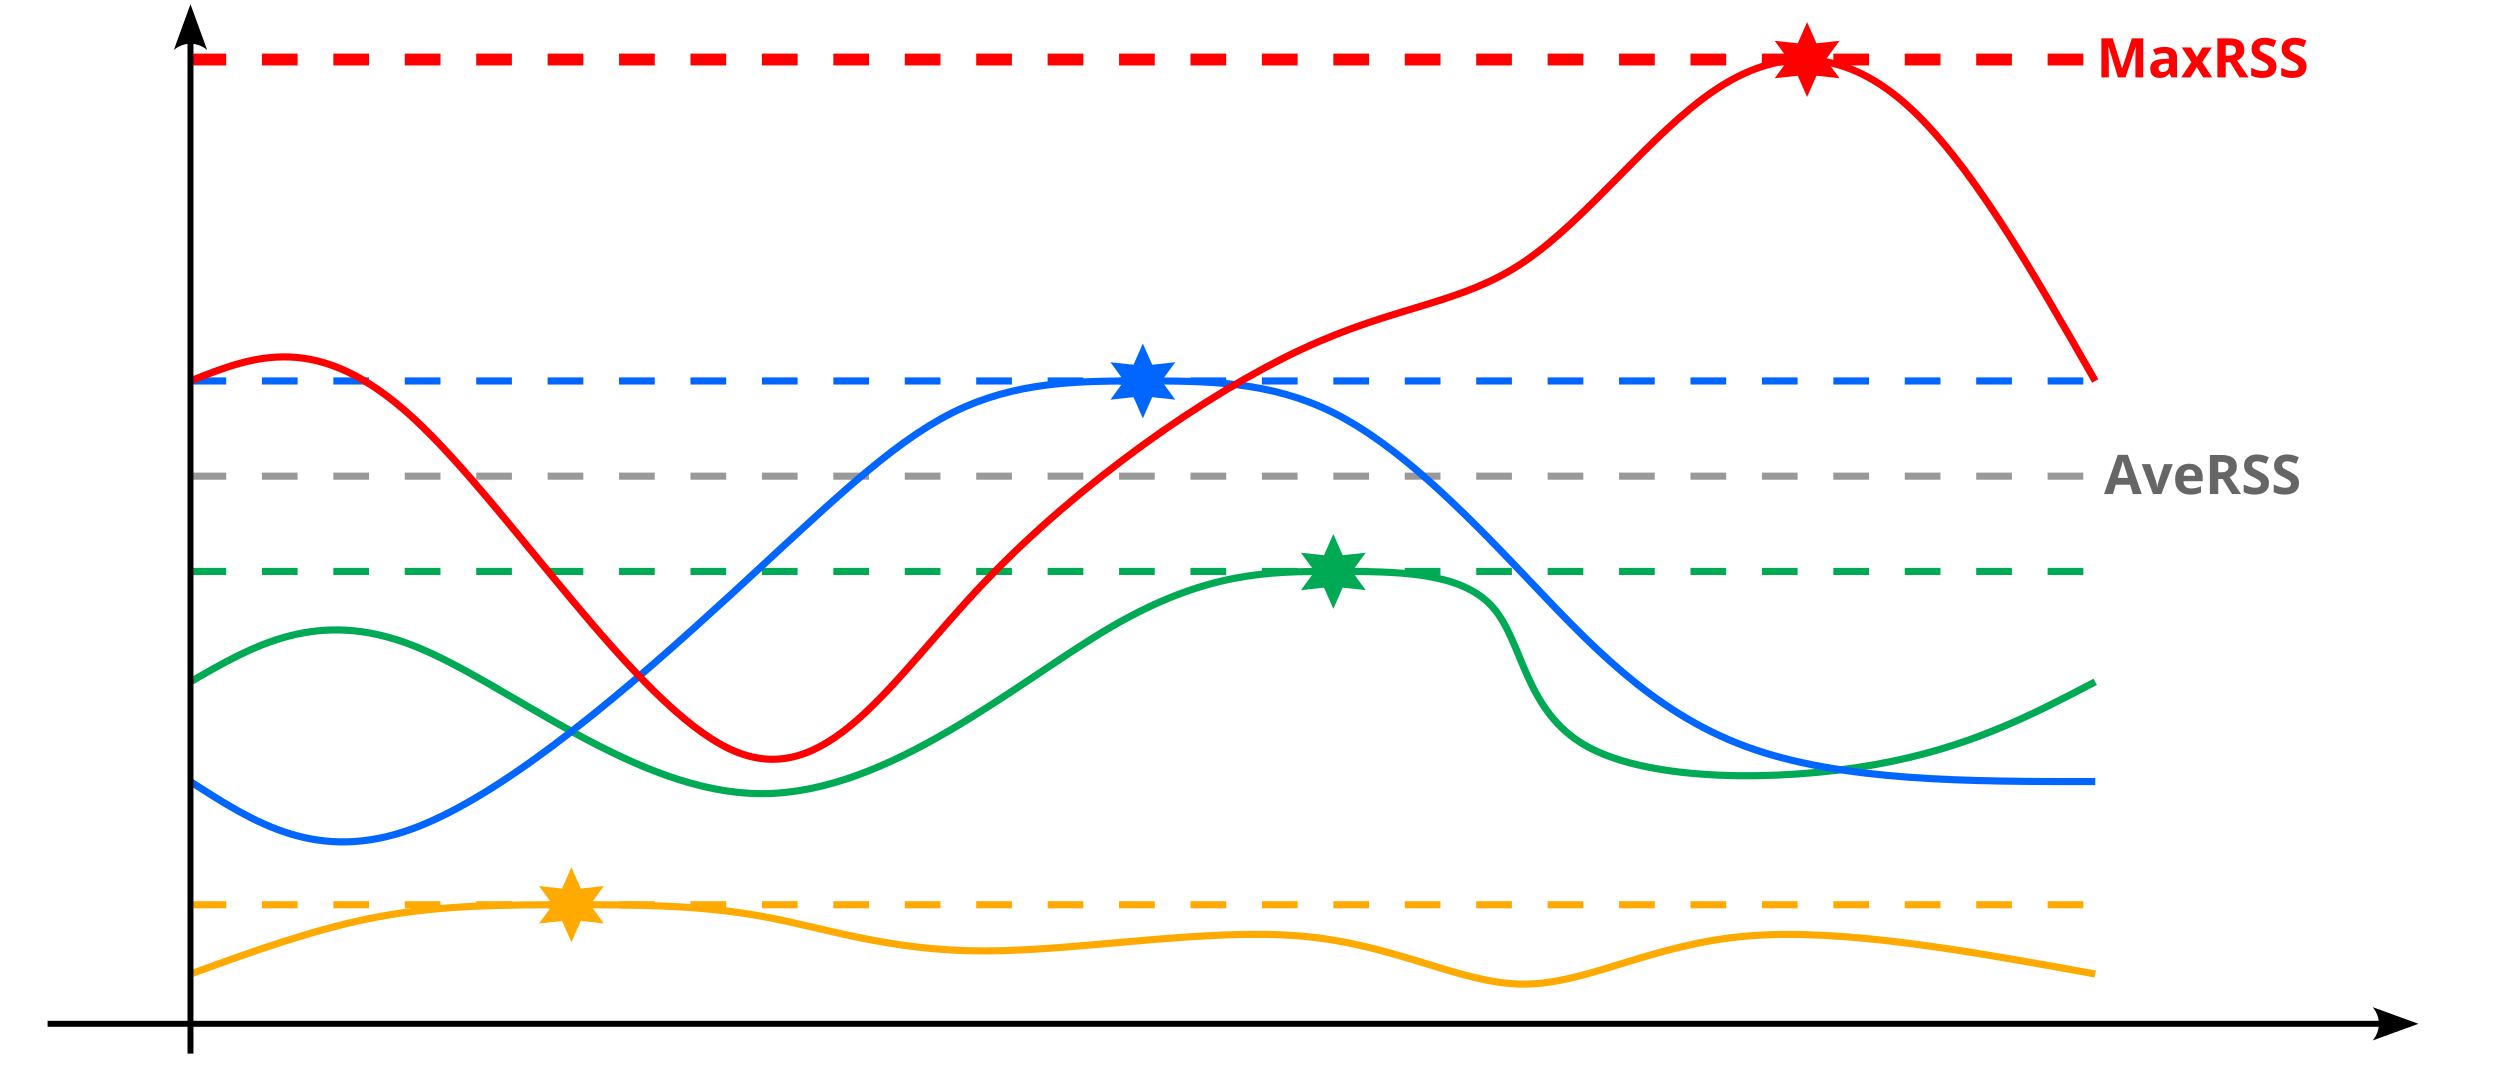
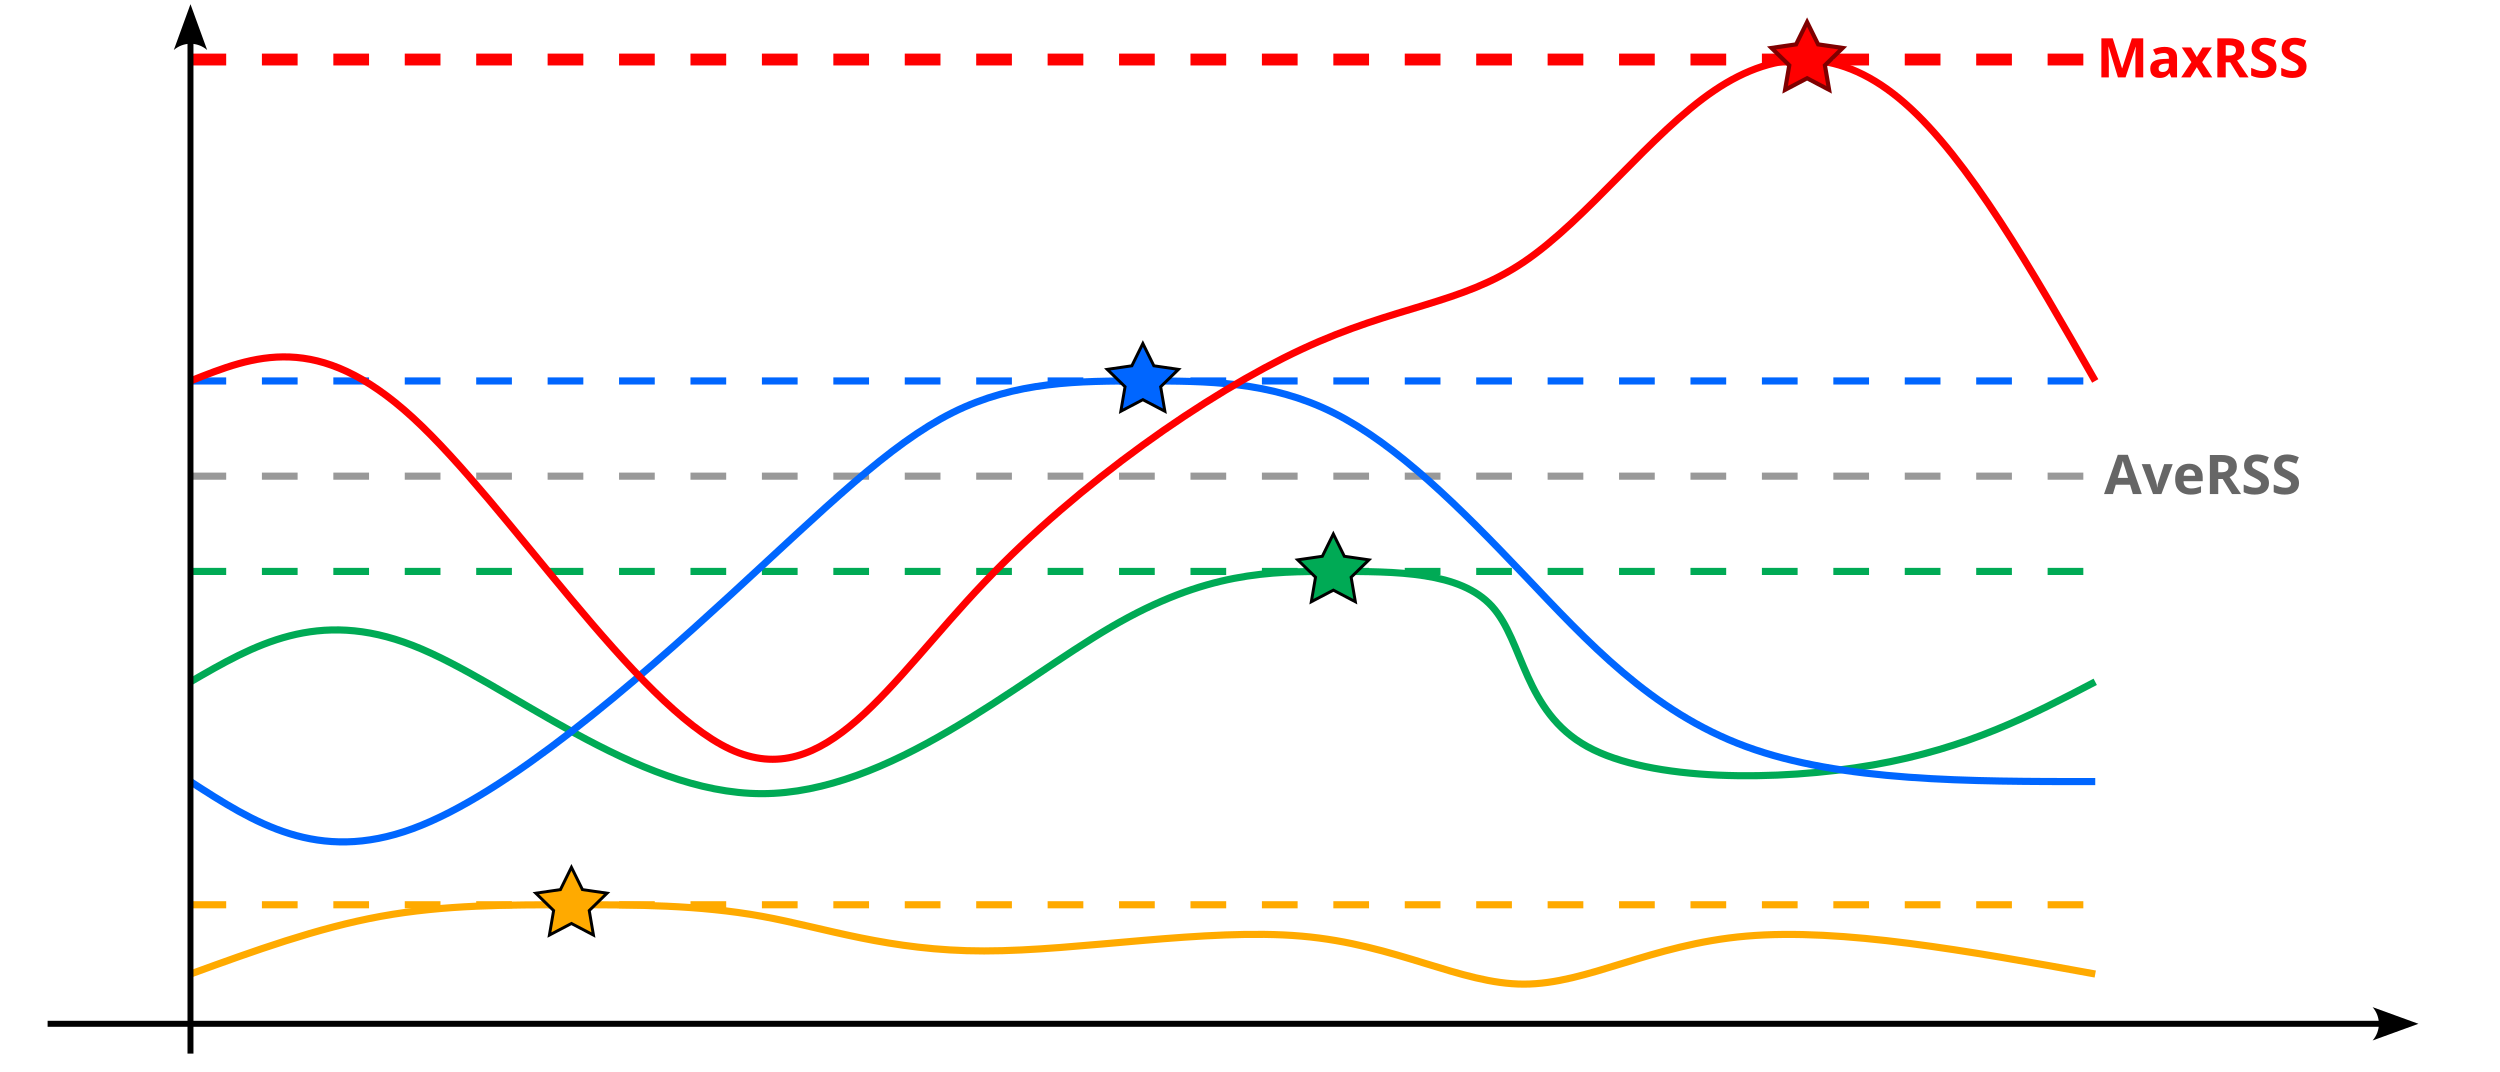
<svg xmlns="http://www.w3.org/2000/svg" width="210mm" height="90mm" viewBox="0 0 210 90" version="1.1" id="svg1">
  <defs id="defs1">
    <marker style="overflow:visible" id="ConcaveTriangle" refX="0" refY="0" orient="auto-start-reverse" markerWidth="1" markerHeight="1" viewBox="0 0 1 1" preserveAspectRatio="xMidYMid">
      <path transform="scale(0.7)" d="M -2,-4 9,0 -2,4 c 2,-2.33 2,-5.66 0,-8 z" style="fill:context-stroke;fill-rule:evenodd;stroke:none" id="path7" />
    </marker>
    <marker style="overflow:visible" id="ConcaveTriangle-4" refX="0" refY="0" orient="auto-start-reverse" markerWidth="1" markerHeight="1" viewBox="0 0 1 1" preserveAspectRatio="xMidYMid">
      <path transform="scale(0.7)" d="M -2,-4 9,0 -2,4 c 2,-2.33 2,-5.66 0,-8 z" style="fill:context-stroke;fill-rule:evenodd;stroke:none" id="path7-8" />
    </marker>
  </defs>
  <g id="layer1">
    <path style="fill:none;fill-opacity:1;stroke:#ffaa00;stroke-width:0.6;stroke-dasharray:3, 3;stroke-dashoffset:0;stroke-opacity:1" d="m 75.517,77.348 c 53.333,0 106.667,0 160,0" id="path22-5-3" transform="translate(-59.51667,-1.347917)" />
    <path style="fill:none;fill-opacity:1;stroke:#00aa55;stroke-width:0.6;stroke-dasharray:3, 3;stroke-dashoffset:0;stroke-opacity:1" d="m 69.306,48.479 c 53.333,0 106.667,0 160,0" id="path22-5" transform="translate(-53.30625,-0.4791657)" />
    <path style="fill:#008800;stroke:#999999;stroke-width:0.6;stroke-dasharray:3, 3;stroke-dashoffset:0;stroke-opacity:1" d="m -25.679,39.531 c 53.333,0 106.667,0 160,0" id="path12-1" transform="translate(41.67917,0.4687499)" />
    <path style="fill:none;fill-opacity:1;stroke:#0066ff;stroke-width:0.6;stroke-dasharray:3, 3;stroke-dashoffset:0;stroke-opacity:1" d="m 16,32 c 53.333,0 106.667,0 160,0" id="path22" />
    <path style="fill:#008800;stroke:#ff0000;stroke-width:1;stroke-opacity:1;stroke-dasharray:3,3;stroke-dashoffset:0" d="m 16,5 c 53.333,0 106.667,0 160,0" id="path12" />
    <path style="fill:none;fill-opacity:1;stroke:#ffaa00;stroke-width:0.6;stroke-dasharray:none;stroke-dashoffset:0;stroke-opacity:1" d="m 16,54.601 c 5.333,-1.94 10.667,-3.879 16,-4.849 5.333,-0.97 10.667,-0.97 16,-0.97 5.333,0 10.667,0 16,0.97 5.333,0.97 10.667,2.909 18.667,2.909 8,0 18.666,-1.94 26.667,-1.243 8,0.697 13.333,4.03 18.667,4.03 5.333,0 10.667,-3.333 18.667,-4.03 8,-0.697 18.667,1.243 29.333,3.182" id="path21-2-4" transform="translate(-1.0038407e-4,27.21811)" />
    <path style="fill:none;fill-opacity:1;stroke:#00aa55;stroke-width:0.6;stroke-dasharray:none;stroke-dashoffset:0;stroke-opacity:1" d="m 13.333,41.619 c 5.333,-3.091 10.667,-6.182 18.667,-3.06 8,3.121 18.666,12.454 29.333,12.454 10.667,0 21.333,-9.333 29.333,-14 8,-4.667 13.333,-4.667 18.667,-4.667 5.333,0 10.667,0 13.333,2.942 2.667,2.942 2.667,8.827 8,11.769 5.333,2.942 16,2.942 24,1.545 8,-1.397 13.333,-4.191 18.667,-6.984" id="path21-2" transform="translate(2.666615,15.65415)" />
    <path style="fill:none;fill-opacity:1;stroke:#0066ff;stroke-width:0.6;stroke-dasharray:none;stroke-dashoffset:0;stroke-opacity:1" d="m 16,65.654 c 5.333,3.449 10.667,6.897 18.667,3.955 8,-2.942 18.667,-12.276 26.667,-19.609 8,-7.333 13.333,-12.667 18.667,-15.333 5.333,-2.667 10.667,-2.667 16,-2.667 5.333,0 10.667,1e-6 16,2.667 5.333,2.667 10.667,8 16,13.609 5.333,5.609 10.667,11.494 18.667,14.436 8,2.942 18.667,2.942 29.333,2.942" id="path21" />
    <path style="fill:none;fill-opacity:1;stroke:#ff0000;stroke-width:0.6;stroke-dasharray:none;stroke-dashoffset:0;stroke-opacity:1" d="m 16,32 c 5.333,-2.13 10.667,-4.26 18.667,3.073 8,7.333 18.666,24.13 26.667,27.861 8,3.732 13.333,-5.601 21.333,-14 8,-8.399 18.666,-15.862 26.667,-19.593 8,-3.732 13.333,-3.732 18.667,-7.333 5.333,-3.602 10.667,-10.805 16,-14.406 5.333,-3.602 10.667,-3.602 16,1.065 C 165.333,13.334 170.667,22.667 176,32" id="path20" />
-     <path style="fill:#ffaa00;fill-opacity:1;stroke:none;stroke-width:1.973;stroke-dasharray:9.866, 9.866;stroke-dashoffset:0;stroke-opacity:1" id="path26" d="m 48,63.814 2.586,5.866 6.373,-0.693 -3.787,5.173 3.787,5.173 L 50.586,78.64 48,84.506 l -2.586,-5.866 -6.373,0.693 3.787,-5.173 -3.787,-5.173 6.373,0.693 z" transform="matrix(0.3040738,0,0,0.3040738,33.40445,53.44983)" />
-     <path style="fill:#00aa55;fill-opacity:1;stroke:none;stroke-width:1.973;stroke-dasharray:9.866, 9.866;stroke-dashoffset:0;stroke-opacity:1" id="path26-3-2-3" d="m 53.773,63.708 2.586,5.866 6.373,-0.693 -3.787,5.173 3.787,5.173 -6.373,-0.693 -2.586,5.866 -2.586,-5.866 -6.373,0.693 3.787,-5.173 -3.787,-5.173 6.373,0.693 z" transform="matrix(0.3040738,0,0,0.3040738,95.649,25.48224)" />
-     <path style="fill:#0066ff;fill-opacity:1;stroke:none;stroke-width:1.973;stroke-dasharray:9.866, 9.866;stroke-dashoffset:0;stroke-opacity:1" id="path26-3-2" d="m 48,58.881 2.586,5.866 6.373,-0.693 -3.787,5.173 3.787,5.173 -6.373,-0.693 -2.586,5.866 -2.586,-5.866 -6.373,0.693 3.787,-5.173 -3.787,-5.173 6.373,0.693 z" transform="matrix(0.3040738,0,0,0.3040738,81.40446,10.94983)" />
-     <path style="fill:#ff0000;fill-opacity:1;stroke:none;stroke-width:1.973;stroke-dasharray:9.866, 9.866;stroke-dashoffset:0;stroke-opacity:1" id="path26-3" d="m 50.586,63.361 2.586,5.866 6.373,-0.693 -3.787,5.173 3.787,5.173 -6.373,-0.693 -2.586,5.866 -2.586,-5.866 -6.373,0.693 3.787,-5.173 -3.787,-5.173 6.373,0.693 z" transform="matrix(0.3040738,0,0,0.3040738,136.414,-17.41239)" />
+     <path style="fill:#ffaa00;fill-opacity:1;stroke:#000000;stroke-width:0.822;stroke-dasharray:none;stroke-dashoffset:0;stroke-opacity:1" id="path26" d="m 48,63.814 3.041,6.161 6.799,0.988 -4.92,4.796 1.161,6.771 L 48,79.333 l -6.081,3.197 1.161,-6.771 -4.92,-4.796 6.799,-0.988 z" transform="matrix(0.3040738,0,0,0.3040738,33.40445,53.44983)" />
+     <path style="fill:#00aa55;fill-opacity:1;stroke:#000000;stroke-width:0.822;stroke-dasharray:none;stroke-dashoffset:0;stroke-opacity:1" id="path26-3-2-3" d="m 53.773,63.708 3.041,6.161 6.799,0.988 -4.92,4.796 1.161,6.771 -6.081,-3.197 -6.081,3.197 1.161,-6.771 -4.92,-4.796 6.799,-0.988 z" transform="matrix(0.3040738,0,0,0.3040738,95.649,25.48224)" />
+     <path style="fill:#0066ff;fill-opacity:1;stroke:#000000;stroke-width:0.822;stroke-dasharray:none;stroke-dashoffset:0;stroke-opacity:1" id="path26-3-2" d="m 48,58.881 3.041,6.161 6.799,0.988 -4.92,4.796 1.161,6.771 -6.081,-3.197 -6.081,3.197 1.161,-6.771 -4.92,-4.796 6.799,-0.988 z" transform="matrix(0.3040738,0,0,0.3040738,81.40446,10.94983)" />
+     <path style="fill:#ff0000;fill-opacity:1;stroke:#7f0000;stroke-width:1.151;stroke-dasharray:none;stroke-dashoffset:0;stroke-opacity:1" id="path26-3" d="m 50.586,63.361 3.041,6.161 6.799,0.988 -4.92,4.796 1.161,6.771 -6.081,-3.197 -6.081,3.197 1.161,-6.771 -4.92,-4.796 6.799,-0.988 z" transform="matrix(0.3040738,0,0,0.3040738,136.414,-17.41239)" />
    <text xml:space="preserve" style="font-weight:bold;font-size:4.586px;font-family:'Source Code Pro';-inkscape-font-specification:'Source Code Pro Bold';text-align:center;writing-mode:lr-tb;direction:ltr;text-anchor:middle;fill:#666666;stroke:#000000;stroke-width:1;stroke-dasharray:none;stroke-dashoffset:0;fill-opacity:1" x="188" y="41.5" id="text17-7">
      <tspan id="tspan17-6" style="font-style:normal;font-variant:normal;font-weight:600;font-stretch:normal;font-size:4.586px;font-family:'Source Code Pro';-inkscape-font-specification:'Source Code Pro Semi-Bold';fill:#666666;fill-opacity:1;stroke:none;stroke-width:1;stroke-dasharray:none" x="188" y="41.5">AveRSS</tspan>
    </text>
    <text xml:space="preserve" style="font-weight:bold;font-size:4.586px;font-family:'Source Code Pro';-inkscape-font-specification:'Source Code Pro Bold';text-align:center;writing-mode:lr-tb;direction:ltr;text-anchor:middle;fill:#ff0000;stroke:#000000;stroke-width:1;stroke-dasharray:none;stroke-dashoffset:0;fill-opacity:1" x="188" y="6.5" id="text17">
      <tspan id="tspan17" style="font-style:normal;font-variant:normal;font-weight:600;font-stretch:normal;font-size:4.586px;font-family:'Source Code Pro';-inkscape-font-specification:'Source Code Pro Semi-Bold';fill:#ff0000;fill-opacity:1;stroke:none;stroke-width:1;stroke-dasharray:none" x="188" y="6.5">MaxRSS</tspan>
    </text>
    <path style="fill:#008800;stroke:#000000;stroke-width:0.5;marker-end:url(#ConcaveTriangle-4)" d="m 3.16,126.008 c 65.333,0 130.667,0 196,0" id="path14-4" transform="translate(0.8395805,-40.00834)" />
    <path style="fill:#008800;stroke:#000000;stroke-width:0.5;marker-end:url(#ConcaveTriangle)" d="M 16,88.5 C 16,60.167 16,31.833 16,3.5" id="path14" />
  </g>
</svg>
